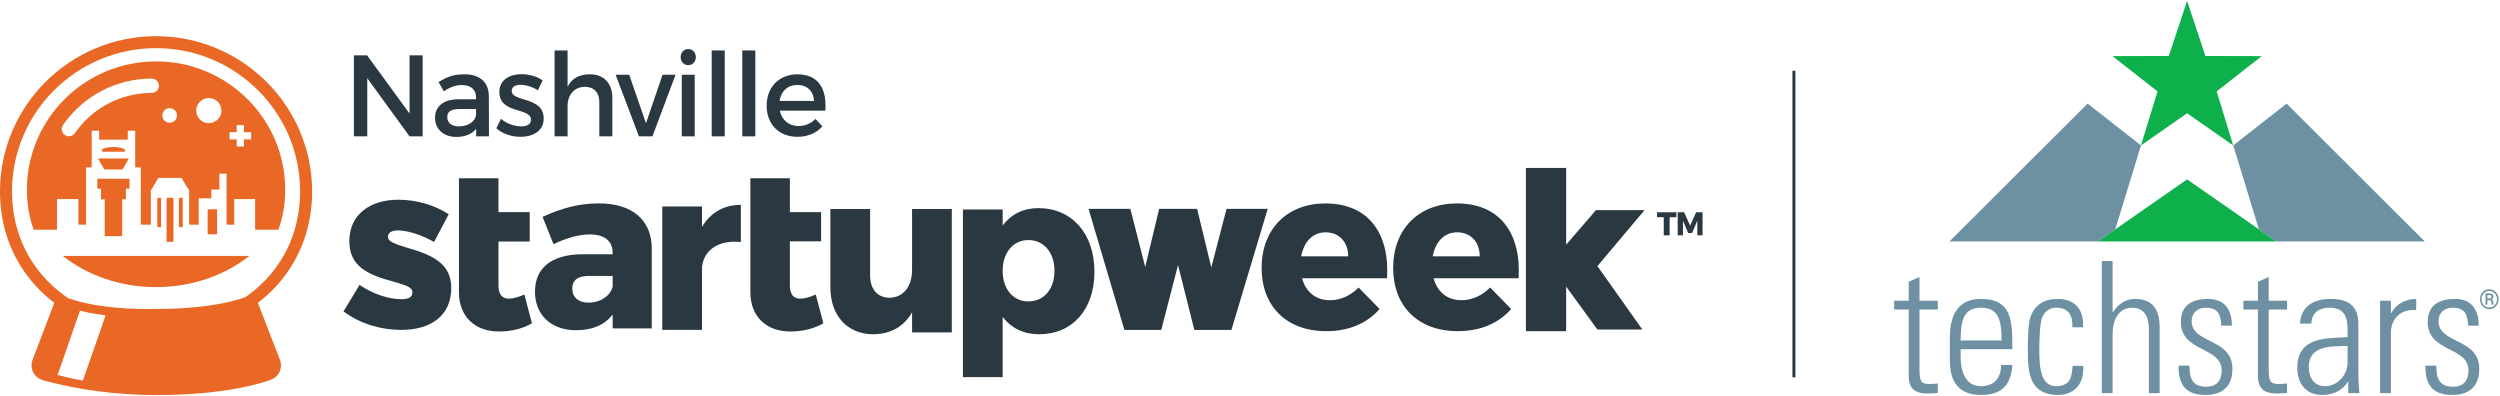
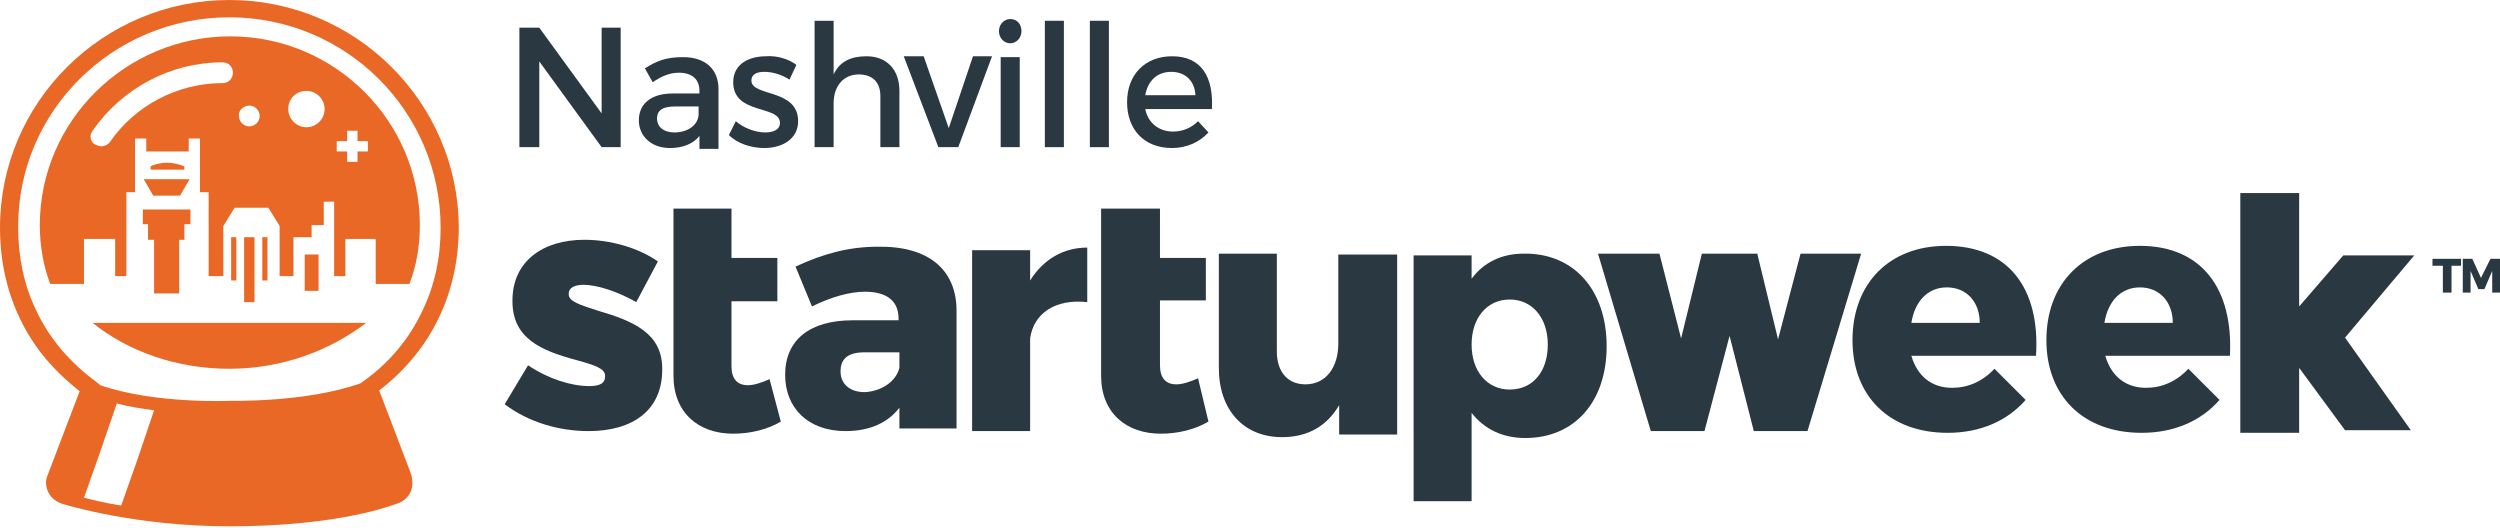
- <svg xmlns="http://www.w3.org/2000/svg" width="424px" height="67px" viewBox="0 0 424 67" version="1.1">
-   <defs />
-   <g id="Desktop-HD" stroke="none" stroke-width="1" fill="none" fill-rule="evenodd" transform="translate(-80, -55)">
-     <g id="NSW-color-Copy" transform="translate(80, 55)">
-       <g id="NSW-grey" transform="translate(58, 8)" fill="#2A3842">
-         <path d="M45.91,40.617 L45.91,38.798 L41.896,38.798 C40.003,38.798 39.056,39.495 39.056,40.965 C39.056,42.397 40.078,43.325 41.82,43.325 C43.827,43.325 45.493,42.203 45.91,40.617 Z M52.536,34.078 L52.536,47.697 L45.91,47.697 L45.91,45.337 C44.584,47.078 42.502,48.007 39.738,48.007 C35.346,48.007 32.733,45.298 32.733,41.468 C32.733,37.483 35.497,35.2 40.571,35.122 L45.91,35.122 L45.91,34.891 C45.91,32.918 44.584,31.756 42.01,31.756 C40.305,31.756 38.072,32.337 35.875,33.42 L34.02,28.777 C37.239,27.307 40.192,26.495 43.562,26.495 C49.204,26.495 52.498,29.28 52.536,34.078 Z" id="Fill-3" />
-         <path d="M81.641,46.826 C80.165,47.716 78.12,48.219 76.114,48.219 C72.138,48.257 69.26,45.858 69.26,41.525 L69.26,32.548 L69.26,27.983 L69.26,22.233 L75.962,22.233 L75.962,27.983 L81.263,27.983 L81.263,32.927 L75.962,32.927 L75.962,40.442 C75.962,41.99 76.643,42.686 77.817,42.647 C78.499,42.647 79.37,42.376 80.354,41.951 L81.641,46.826 Z" id="Fill-5" />
-         <path d="M67.649,26.74 L67.649,33.046 C63.9,32.659 61.401,34.362 61.06,37.263 L61.06,47.942 L54.321,47.942 L54.321,27.011 L61.06,27.011 L61.06,30.492 C62.461,28.094 64.771,26.74 67.649,26.74" id="Fill-7" />
-         <path d="M103.426,27.448 L103.426,48.38 L96.687,48.38 L96.687,44.975 C95.286,47.412 93.052,48.651 90.136,48.689 C85.706,48.689 82.829,45.555 82.829,40.68 L82.829,27.448 L89.568,27.448 L89.568,38.707 C89.568,41.067 90.856,42.499 92.862,42.499 C95.248,42.46 96.687,40.525 96.687,37.778 L96.687,27.448 L103.426,27.448 Z" id="Fill-9" />
-         <path d="M19.838,27.983 L19.838,22.233 L26.54,22.233 L26.54,27.983 L31.841,27.983 L31.841,32.969 L26.54,32.969 L26.54,40.442 C26.54,41.99 27.221,42.686 28.395,42.647 C29.077,42.647 29.948,42.376 30.932,41.951 L32.219,46.826 C30.743,47.716 28.698,48.219 26.692,48.219 C22.716,48.257 19.838,45.858 19.838,41.525 L19.838,32.969" id="Fill-11" />
-         <path d="M120.838,37.936 C120.838,34.841 119.058,32.713 116.408,32.713 C113.833,32.713 112.053,34.841 112.053,37.936 C112.053,41.031 113.833,43.121 116.408,43.121 C119.058,43.121 120.838,41.031 120.838,37.936 M127.615,38.091 C127.615,44.475 123.905,48.692 118.225,48.692 C115.613,48.692 113.492,47.647 112.053,45.752 L112.053,55.966 L105.313,55.966 L105.313,27.528 L112.053,27.528 L112.053,30.237 C113.492,28.34 115.537,27.296 118.074,27.296 C123.791,27.296 127.615,31.591 127.615,38.091" id="Fill-13" />
-         <path d="M0.255,44.817 L2.975,40.316 C5.35,41.921 7.954,42.743 10.099,42.743 C11.364,42.743 11.938,42.351 11.938,41.608 L11.938,41.529 C11.938,40.707 10.789,40.355 8.606,39.729 C4.507,38.633 1.251,37.224 1.251,32.957 L1.251,32.879 C1.251,28.377 4.775,25.872 9.563,25.872 C12.589,25.872 15.731,26.772 18.105,28.338 L15.616,33.035 C13.47,31.822 11.134,31.078 9.487,31.078 C8.376,31.078 7.801,31.509 7.801,32.096 L7.801,32.174 C7.801,32.996 8.989,33.388 11.172,34.053 C15.271,35.227 18.527,36.676 18.527,40.786 L18.527,40.864 C18.527,45.522 15.118,47.949 10.061,47.949 C6.576,47.949 3.128,46.931 0.255,44.817" id="Fill-15" />
-         <path d="M170.651,35.475 C170.651,33.047 169.118,31.401 166.817,31.401 C164.594,31.401 163.137,33.047 162.678,35.475 L170.651,35.475 Z M177.244,39.197 L162.831,39.197 C163.482,41.586 165.207,42.917 167.546,42.917 C169.309,42.917 171.034,42.173 172.414,40.763 L175.979,44.406 C173.87,46.835 170.766,48.167 166.933,48.167 C160.147,48.167 155.969,43.897 155.969,37.434 C155.969,30.853 160.3,26.505 166.779,26.505 C174.024,26.505 177.704,31.48 177.244,39.197 Z" id="Fill-17" />
-         <path d="M192.96,35.472 C192.96,33.044 191.426,31.398 189.127,31.398 C186.903,31.398 185.446,33.044 184.986,35.472 L192.96,35.472 Z M199.553,39.194 L185.139,39.194 C185.791,41.583 187.516,42.915 189.855,42.915 C191.618,42.915 193.343,42.17 194.723,40.76 L198.288,44.404 C196.179,46.832 193.074,48.164 189.241,48.164 C182.456,48.164 178.278,43.894 178.278,37.431 C178.278,30.85 182.609,26.502 189.088,26.502 C196.333,26.502 200.013,31.477 199.553,39.194 Z" id="Fill-19" />
-         <polygon id="Fill-21" points="220.921 27.637 212.676 27.637 207.618 33.5 207.618 20.48 200.795 20.48 200.795 48.173 207.618 48.173 207.618 42.415 207.618 40.607 212.919 47.886 220.541 47.886 212.919 37.127" />
-         <polygon id="Fill-23" points="126.615 27.419 133.708 27.419 136.226 37.275 138.595 27.419 145.029 27.419 147.436 37.353 150.026 27.419 157.004 27.419 150.846 47.961 144.563 47.961 141.793 36.962 138.946 47.961 132.702 47.961" />
-         <polygon id="Fill-25" points="11.457 15.124 4.29 5.269 4.29 15.124 2.023 15.124 2.023 1.381 4.252 1.381 11.457 11.256 11.457 1.381 13.685 1.381 13.685 15.124" />
-         <path d="M22.736,11.453 L22.736,10.491 L19.969,10.491 C18.528,10.491 17.856,10.883 17.856,11.885 C17.856,12.827 18.605,13.436 19.835,13.436 C21.41,13.436 22.621,12.591 22.736,11.453 Z M22.756,13.848 C22.025,14.771 20.853,15.222 19.374,15.222 C17.164,15.222 15.781,13.828 15.781,11.983 C15.781,10.078 17.184,8.861 19.643,8.841 L22.736,8.841 L22.736,8.528 C22.736,7.212 21.91,6.427 20.296,6.427 C19.316,6.427 18.298,6.78 17.279,7.487 L16.376,5.916 C17.798,5.052 18.836,4.601 20.777,4.601 C23.409,4.601 24.888,5.975 24.907,8.272 L24.927,15.124 L22.756,15.124 L22.756,13.848 Z" id="Fill-27" />
-         <path d="M34.035,5.641 L33.228,7.31 C32.325,6.741 31.191,6.387 30.288,6.387 C29.423,6.387 28.789,6.682 28.789,7.428 C28.789,9.352 34.227,8.312 34.208,12.101 C34.208,14.241 32.344,15.203 30.288,15.203 C28.789,15.203 27.195,14.693 26.176,13.75 L26.964,12.14 C27.848,12.945 29.27,13.436 30.384,13.436 C31.326,13.436 32.056,13.102 32.056,12.317 C32.056,10.177 26.676,11.374 26.695,7.605 C26.695,5.484 28.501,4.581 30.461,4.581 C31.748,4.581 33.112,4.974 34.035,5.641" id="Fill-29" />
-         <path d="M45.852,8.626 L45.852,15.124 L43.642,15.124 L43.642,9.254 C43.642,7.683 42.72,6.721 41.183,6.721 C39.358,6.741 38.262,8.135 38.262,9.98 L38.262,15.124 L36.053,15.124 L36.053,0.556 L38.262,0.556 L38.262,6.721 C38.992,5.249 40.299,4.601 42.047,4.601 C44.43,4.601 45.852,6.132 45.852,8.626" id="Fill-31" />
-         <polygon id="Fill-33" points="50.368 15.124 46.41 4.679 48.715 4.679 51.559 12.906 54.365 4.679 56.574 4.679 52.655 15.124" />
-         <path d="M57.632,15.124 L59.822,15.124 L59.822,4.679 L57.632,4.679 L57.632,15.124 Z M60.014,1.695 C60.014,2.48 59.457,3.05 58.727,3.05 C57.997,3.05 57.439,2.48 57.439,1.695 C57.439,0.89 57.997,0.32 58.727,0.32 C59.457,0.32 60.014,0.89 60.014,1.695 Z" id="Fill-35" />
-         <polygon id="Fill-37" points="62.704 15.124 64.914 15.124 64.914 0.556 62.704 0.556" />
-         <polygon id="Fill-38" points="67.893 15.124 70.102 15.124 70.102 0.556 67.893 0.556" />
-         <path d="M80.055,9.116 C79.978,7.428 78.883,6.407 77.212,6.407 C75.598,6.407 74.464,7.448 74.214,9.116 L80.055,9.116 Z M81.976,10.766 L74.253,10.766 C74.599,12.376 75.809,13.377 77.423,13.377 C78.537,13.377 79.556,12.945 80.305,12.16 L81.477,13.436 C80.478,14.555 79.018,15.203 77.25,15.203 C74.099,15.203 72.024,13.063 72.024,9.921 C72.024,6.76 74.157,4.62 77.192,4.601 C80.785,4.601 82.246,6.996 81.976,10.766 Z" id="Fill-39" />
-         <polygon id="Fill-1" points="226.316 28 226.316 28.842 225.169 28.842 225.169 31.911 224.17 31.911 224.17 28.842 223.034 28.842 223.034 28" />
-         <polygon id="Fill-2" points="227.632 28 228.647 30.282 229.663 28 230.754 28 230.754 31.911 229.87 31.911 229.865 29.434 228.975 31.52 228.319 31.52 227.43 29.434 227.43 31.911 226.539 31.911 226.539 28" />
-       </g>
-       <polygon id="Fill-40" fill="#2A3842" points="304 64 304.5 64 304.5 12 304 12" />
-       <g id="techstars-color" transform="translate(321, 0)">
-         <polygon id="Fill-41" fill="#6D91A3" points="37.771 38.832 42.108 24.657 33.055 17.57 9.627 40.947 34.802 40.947 37.751 38.896" />
-         <polygon id="Fill-42" fill="#6D91A3" points="66.809 17.57 57.758 24.657 62.108 38.893 65.062 40.947 90.236 40.947" />
-         <polygon id="Fill-43" fill="#0DB04B" points="62.587 9.518 53.032 9.494 49.932 0.157 46.83 9.494 37.277 9.518 44.916 15.498 42.11 24.666 49.932 19.211 57.751 24.666 54.95 15.498" />
-         <polygon id="Fill-44" fill="#0DB04B" points="49.965 30.448 49.932 30.425 34.802 40.947 65.062 40.947" />
-         <path d="M0.249,52.497 L0.249,51.009 L2.717,51.009 L2.717,47.783 L4.545,46.977 L4.545,51.009 L7.652,51.009 L7.652,52.497 L4.545,52.497 L4.545,62.547 C4.545,64.625 4.758,65.122 6.22,65.122 C6.829,65.122 7.256,65.091 7.652,65.029 L7.652,66.642 C7.103,66.704 6.494,66.735 5.915,66.735 C3.448,66.735 2.717,65.618 2.717,63.695 L2.717,52.497 L0.249,52.497 Z" id="Fill-45" fill="#6D91A3" />
-         <path d="M18.467,57.74 C18.467,54.266 17.92,52.187 14.995,52.187 C12.071,52.187 11.522,54.266 11.522,57.74 L18.467,57.74 Z M11.522,59.229 L11.522,60.438 C11.522,62.609 12.1,65.494 14.995,65.494 C17.28,65.494 18.407,64.005 18.376,61.896 L20.295,61.896 C20.082,65.681 18.072,66.983 14.995,66.983 C12.345,66.983 9.694,65.897 9.694,61.152 L9.694,57.305 C9.694,52.777 11.553,50.698 14.995,50.698 C20.295,50.698 20.295,54.575 20.295,59.229 L11.522,59.229 Z" id="Fill-46" fill="#6D91A3" />
-         <path d="M30.472,55.507 C30.564,53.552 29.863,52.187 27.761,52.187 C26.634,52.187 25.69,52.839 25.294,53.987 C25.049,54.7 24.867,56.84 24.867,58.918 C24.867,61.74 24.867,65.494 27.7,65.494 C30.107,65.494 30.411,63.943 30.503,62.051 L32.33,62.051 C32.483,66.269 29.558,66.983 28.127,66.983 C22.917,66.983 22.917,62.795 22.917,58.918 C22.917,57.368 22.978,54.917 23.374,53.739 C24.166,51.505 25.903,50.699 28.005,50.699 C30.655,50.699 32.452,52.218 32.3,55.507 L30.472,55.507 Z" id="Fill-47" fill="#6D91A3" />
-         <path d="M35.469,66.673 L35.469,44.278 L37.297,44.278 L37.297,52.932 L37.358,52.932 C38.242,51.63 39.43,50.698 41.075,50.698 C44.883,50.698 45.279,53.583 45.279,55.63 L45.279,66.673 L43.451,66.673 L43.451,55.723 C43.451,53.894 42.75,52.187 40.618,52.187 C38.973,52.187 37.297,53.335 37.297,56.84 L37.297,66.673 L35.469,66.673 Z" id="Fill-48" fill="#6D91A3" />
-         <path d="M53.079,66.983 C49.759,66.983 48.449,65.339 48.479,62.02 L50.338,62.02 C50.338,64.16 50.825,65.587 53.171,65.587 C54.938,65.587 55.791,64.564 55.791,62.826 C55.791,58.733 48.875,59.787 48.875,54.607 C48.875,51.722 50.825,50.698 53.505,50.698 C56.553,50.698 57.527,52.839 57.527,55.228 L55.73,55.228 C55.638,53.241 55.12,52.187 53.049,52.187 C51.739,52.187 50.703,53.056 50.703,54.452 C50.703,58.36 57.619,57.305 57.619,62.547 C57.619,65.494 55.943,66.983 53.079,66.983" id="Fill-49" fill="#6D91A3" />
-         <path d="M59.479,52.497 L59.479,51.009 L61.946,51.009 L61.946,47.783 L63.774,46.977 L63.774,51.009 L66.881,51.009 L66.881,52.497 L63.774,52.497 L63.774,62.547 C63.774,64.625 63.987,65.122 65.45,65.122 C66.058,65.122 66.485,65.091 66.881,65.029 L66.881,66.642 C66.332,66.704 65.723,66.735 65.145,66.735 C62.677,66.735 61.946,65.618 61.946,63.695 L61.946,52.497 L59.479,52.497 Z" id="Fill-50" fill="#6D91A3" />
-         <path d="M77.148,58.67 C74.528,58.764 70.568,58.453 70.568,62.268 C70.568,64.036 71.451,65.494 73.34,65.494 C75.443,65.494 77.148,63.571 77.148,61.523 L77.148,58.67 Z M77.27,64.749 L77.209,64.749 C76.235,66.238 74.742,66.983 72.853,66.983 C70.111,66.983 68.618,65.091 68.618,62.361 C68.618,56.871 74.041,57.43 77.148,57.182 L77.148,55.879 C77.148,53.583 76.478,52.187 74.041,52.187 C72.366,52.187 71.025,53.025 71.025,54.886 L69.075,54.886 C69.228,51.878 71.512,50.699 74.194,50.699 C75.747,50.699 78.976,50.855 78.976,54.854 L78.976,62.734 C78.976,63.85 78.976,64.843 79.159,66.673 L77.27,66.673 L77.27,64.749 Z" id="Fill-51" fill="#6D91A3" />
-         <path d="M84.491,53.118 L84.552,53.118 C85.314,51.63 86.929,50.698 88.788,50.698 L88.788,52.591 C86.198,52.374 84.491,53.956 84.491,56.592 L84.491,66.673 L82.664,66.673 L82.664,51.009 L84.491,51.009 L84.491,53.118 Z" id="Fill-52" fill="#6D91A3" />
-         <path d="M94.942,66.983 C91.622,66.983 90.312,65.339 90.342,62.02 L92.201,62.02 C92.201,64.16 92.688,65.587 95.034,65.587 C96.801,65.587 97.654,64.564 97.654,62.826 C97.654,58.733 90.738,59.787 90.738,54.607 C90.738,51.722 92.688,50.698 95.368,50.698 C98.416,50.698 99.39,52.839 99.39,55.228 L97.593,55.228 C97.501,53.241 96.983,52.187 94.911,52.187 C93.601,52.187 92.566,53.056 92.566,54.452 C92.566,58.36 99.482,57.305 99.482,62.547 C99.482,65.494 97.806,66.983 94.942,66.983" id="Fill-53" fill="#6D91A3" />
-         <path d="M100.859,50.623 L101.205,50.623 C101.311,50.62 101.397,50.595 101.462,50.545 C101.527,50.495 101.559,50.43 101.559,50.349 C101.559,50.24 101.53,50.163 101.473,50.117 C101.415,50.071 101.313,50.048 101.165,50.048 L100.859,50.048 L100.859,50.623 Z M100.859,50.912 L100.859,51.675 L100.547,51.675 L100.547,49.76 L101.158,49.76 C101.384,49.76 101.56,49.809 101.685,49.907 C101.81,50.006 101.872,50.149 101.872,50.337 C101.872,50.522 101.777,50.663 101.589,50.761 C101.768,50.836 101.859,50.99 101.861,51.221 L101.861,51.359 C101.861,51.488 101.873,51.582 101.899,51.639 L101.899,51.675 L101.577,51.675 C101.556,51.621 101.546,51.524 101.546,51.385 C101.546,51.246 101.544,51.164 101.54,51.138 C101.516,50.994 101.419,50.918 101.249,50.912 L100.859,50.912 Z M99.867,50.742 C99.867,51 99.926,51.24 100.044,51.46 C100.162,51.68 100.323,51.853 100.526,51.977 C100.729,52.102 100.948,52.164 101.185,52.164 C101.423,52.164 101.644,52.101 101.847,51.974 C102.051,51.847 102.211,51.674 102.327,51.457 C102.443,51.239 102.501,51 102.501,50.742 C102.501,50.485 102.443,50.248 102.327,50.031 C102.211,49.814 102.051,49.643 101.847,49.517 C101.644,49.391 101.423,49.329 101.185,49.329 C100.948,49.329 100.729,49.39 100.525,49.514 C100.321,49.638 100.161,49.81 100.043,50.03 C99.925,50.249 99.867,50.486 99.867,50.742 Z M99.612,50.743 C99.612,50.439 99.681,50.158 99.819,49.897 C99.957,49.637 100.148,49.432 100.393,49.282 C100.637,49.133 100.902,49.058 101.185,49.058 C101.469,49.058 101.732,49.133 101.976,49.282 C102.22,49.432 102.411,49.637 102.549,49.897 C102.687,50.158 102.756,50.439 102.756,50.743 C102.756,51.039 102.69,51.317 102.557,51.576 C102.424,51.834 102.235,52.042 101.991,52.199 C101.746,52.357 101.477,52.435 101.185,52.435 C100.894,52.435 100.627,52.357 100.382,52.202 C100.137,52.046 99.948,51.839 99.814,51.58 C99.679,51.321 99.612,51.042 99.612,50.743 Z" id="Fill-54" fill="#6D91A3" />
-       </g>
-       <g id="globe" transform="translate(0, 6)" fill="#EA6825">
-         <path d="M10.688,15.209 C14.094,10.272 19.718,7.325 25.732,7.325 C26.407,7.325 26.954,7.868 26.954,8.539 C26.954,9.211 26.407,9.755 25.732,9.755 C20.524,9.755 15.654,12.308 12.704,16.584 C12.467,16.927 12.084,17.111 11.695,17.111 C11.457,17.111 11.216,17.043 11.004,16.898 C10.448,16.519 10.306,15.762 10.688,15.209 Z M28.775,12.339 C29.463,12.339 30.021,12.893 30.021,13.577 C30.021,14.26 29.463,14.814 28.775,14.814 C28.088,14.814 27.531,14.26 27.531,13.577 C27.531,12.893 28.088,12.339 28.775,12.339 Z M35.414,10.633 C36.595,10.633 37.552,11.584 37.552,12.758 C37.552,13.933 36.595,14.884 35.414,14.884 C34.233,14.884 33.276,13.933 33.276,12.758 C33.276,11.584 34.233,10.633 35.414,10.633 Z M38.927,16.423 L40.15,16.423 L40.15,15.208 L41.372,15.208 L41.372,16.423 L42.594,16.423 L42.594,17.638 L41.372,17.638 L41.372,18.853 L40.15,18.853 L40.15,17.638 L38.927,17.638 L38.927,16.423 Z M9.666,27.762 L13.295,27.762 L13.295,32.104 L14.601,32.104 L14.601,22.394 L15.552,22.394 L15.552,19.373 L15.552,18.332 L15.552,16.172 L16.813,16.172 L16.813,17.693 L21.667,17.693 L21.667,16.172 L22.928,16.172 L22.928,18.332 L22.928,19.373 L22.928,22.394 L23.879,22.394 L23.879,32.104 L25.579,32.104 L25.579,26.309 L26.865,24.179 L30.793,24.179 L32.079,26.309 L32.079,32.104 L33.707,32.104 L33.707,27.639 L35.85,27.639 L35.85,26.147 L37.206,26.147 L37.206,23.449 L38.421,23.449 L38.421,26.147 L38.421,26.858 L38.421,32.104 L39.728,32.104 L39.728,27.762 L43.271,27.762 L43.271,32.962 L47.211,32.962 C47.962,30.901 48.372,28.634 48.372,26.186 C48.372,14.162 38.568,4.414 26.474,4.414 C14.381,4.414 4.565,14.162 4.565,26.186 C4.565,28.634 4.969,30.901 5.716,32.962 L9.666,32.962 L9.666,27.762 Z" id="Fill-55" />
-         <path d="M26.468,42.692 C20.362,42.692 14.804,40.687 10.647,37.406 L42.289,37.406 C38.132,40.687 32.575,42.692 26.468,42.692 Z M21.862,20.877 L20.783,22.742 L17.697,22.742 L16.618,20.877 L21.862,20.877 Z M26.671,32.527 L27.314,32.527 L27.314,27.552 L26.671,27.552 L26.671,32.527 Z M28.247,35.014 L29.411,35.014 L29.411,27.552 L28.247,27.552 L28.247,35.014 Z M30.343,32.527 L30.986,32.527 L30.986,27.552 L30.343,27.552 L30.343,32.527 Z" id="Fill-56" />
-         <polygon id="Fill-57" points="35.217 33.735 36.817 33.735 36.817 29.496 35.217 29.496" />
-         <path d="M21.173,19.329 C20.784,19.088 20.065,18.926 19.24,18.926 C18.415,18.926 17.696,19.088 17.307,19.329 L17.307,19.739 L21.173,19.739 L21.173,19.329 Z" id="Fill-58" />
-         <polygon id="Fill-59" points="20.719 34.055 20.719 27.81 21.345 27.81 21.345 26 21.97 26 21.97 24.312 16.51 24.312 16.51 26 17.135 26 17.135 27.81 17.761 27.81 17.761 34.055" />
-         <path d="M41.911,44.197 L41.599,44.421 C35.283,46.585 26.794,46.379 26.662,46.386 C26.529,46.379 17.879,46.79 11.546,44.572 L11.023,44.196 C7.984,42.006 5.663,39.23 4.14,36.039 C2.76,33.145 2.037,29.91 2.037,26.455 C2.037,13.061 12.997,2.164 26.468,2.164 C39.94,2.164 50.899,13.061 50.899,26.455 C50.899,29.91 50.176,33.146 48.796,36.039 C47.273,39.231 44.951,42.007 41.911,44.197 Z M15.834,53.446 L14.058,58.545 C12.098,58.196 10.622,57.835 9.767,57.605 L11.452,52.768 L13.568,46.691 C14.999,47.058 16.492,47.306 17.915,47.473 L15.834,53.446 Z M26.468,0.139 C11.873,0.139 6.42424242e-05,11.944 6.42424242e-05,26.455 C6.42424242e-05,31.542 1.438,36.197 4.14,40.088 C5.51,42.059 7.204,43.835 9.202,45.37 L7.922,48.731 L5.514,55.055 C5.263,55.717 5.297,56.461 5.607,57.101 C5.919,57.737 6.487,58.224 7.167,58.437 C7.503,58.542 15.518,61 26.504,61 C37.985,61 44.179,59.047 45.804,58.449 L45.836,58.437 C46.517,58.223 47.086,57.733 47.397,57.091 C47.706,56.451 47.737,55.704 47.481,55.041 L45.038,48.731 L43.736,45.369 C45.733,43.834 47.426,42.059 48.796,40.088 C51.499,36.197 52.936,31.543 52.936,26.455 C52.936,11.944 41.063,0.139 26.468,0.139 Z" id="Fill-60" />
-       </g>
+ <svg xmlns="http://www.w3.org/2000/svg" version="1.1" id="Capa_1" x="0px" y="0px" viewBox="0 0 288.8 60.9" style="enable-background:new 0 0 288.8 60.9;" xml:space="preserve">
+   <style type="text/css">
+ 	.st0{fill:#2A3842;}
+ 	.st1{fill:#EA6825;}
+ </style>
+   <g id="NSW-color-Copy" transform="translate(80, 55)">
+     <g id="NSW-grey" transform="translate(58, 8)">
+       <path id="Fill-3" class="st0" d="M-34.1-20.5v-1.8h-4c-1.9,0-2.8,0.7-2.8,2.2c0,1.4,1,2.4,2.8,2.4C-36.2-17.8-34.5-18.9-34.1-20.5    z M-27.5-27.1v13.6h-6.6v-2.4c-1.3,1.7-3.4,2.7-6.2,2.7c-4.4,0-7-2.7-7-6.5c0-4,2.8-6.3,7.8-6.3h5.3v-0.2c0-2-1.3-3.1-3.9-3.1    c-1.7,0-3.9,0.6-6.1,1.7l-1.9-4.6c3.2-1.5,6.2-2.3,9.5-2.3C-30.8-34.6-27.5-31.9-27.5-27.1z" />
+       <path id="Fill-5" class="st0" d="M1.6-14.3c-1.5,0.9-3.5,1.4-5.5,1.4c-4,0-6.9-2.4-6.9-6.7v-9v-4.6v-5.7H-4v5.7h5.3v4.9H-4v7.5    c0,1.5,0.7,2.2,1.9,2.2c0.7,0,1.6-0.3,2.5-0.7L1.6-14.3z" />
+       <path id="Fill-7" class="st0" d="M-12.4-34.4v6.3c-3.7-0.4-6.2,1.3-6.6,4.2v10.7h-6.7v-20.9h6.7v3.5C-17.5-33-15.2-34.4-12.4-34.4    " />
+       <path id="Fill-9" class="st0" d="M23.4-33.7v20.9h-6.7v-3.4c-1.4,2.4-3.6,3.7-6.6,3.7c-4.4,0-7.3-3.1-7.3-8v-13.2h6.7v11.3    c0,2.4,1.3,3.8,3.3,3.8c2.4,0,3.8-2,3.8-4.7v-10.3H23.4z" />
+       <path id="Fill-11" class="st0" d="M-60.2-33.2v-5.7h6.7v5.7h5.3v5h-5.3v7.5c0,1.5,0.7,2.2,1.9,2.2c0.7,0,1.6-0.3,2.5-0.7l1.3,4.9    c-1.5,0.9-3.5,1.4-5.5,1.4c-4,0-6.9-2.4-6.9-6.7v-8.6" />
+       <path id="Fill-13" class="st0" d="M40.8-23.2c0-3.1-1.8-5.2-4.4-5.2c-2.6,0-4.4,2.1-4.4,5.2s1.8,5.2,4.4,5.2    C39.1-18,40.8-20.1,40.8-23.2 M47.6-23c0,6.4-3.7,10.6-9.4,10.6c-2.6,0-4.7-1-6.2-2.9v10.2h-6.7v-28.4h6.7v2.7    c1.4-1.9,3.5-2.9,6-2.9C43.8-33.8,47.6-29.5,47.6-23" />
+       <path id="Fill-15" class="st0" d="M-79.7-16.3l2.7-4.5c2.4,1.6,5,2.4,7.1,2.4c1.3,0,1.8-0.4,1.8-1.1v-0.1c0-0.8-1.1-1.2-3.3-1.8    c-4.1-1.1-7.4-2.5-7.4-6.8v-0.1c0-4.5,3.5-7,8.3-7c3,0,6.2,0.9,8.5,2.5l-2.5,4.7c-2.1-1.2-4.5-2-6.1-2c-1.1,0-1.7,0.4-1.7,1v0.1    c0,0.8,1.2,1.2,3.4,1.9c4.1,1.2,7.4,2.6,7.4,6.7v0.1c0,4.7-3.4,7.1-8.5,7.1C-73.4-13.2-76.9-14.2-79.7-16.3" />
+       <path id="Fill-17" class="st0" d="M90.7-25.7c0-2.4-1.5-4.1-3.8-4.1c-2.2,0-3.7,1.6-4.1,4.1H90.7z M97.2-21.9H82.8    c0.7,2.4,2.4,3.7,4.7,3.7c1.8,0,3.5-0.7,4.9-2.2l3.6,3.6c-2.1,2.4-5.2,3.8-9,3.8c-6.8,0-11-4.3-11-10.7c0-6.6,4.3-10.9,10.8-10.9    C94-34.6,97.7-29.7,97.2-21.9z" />
+       <path id="Fill-19" class="st0" d="M113-25.7c0-2.4-1.5-4.1-3.8-4.1c-2.2,0-3.7,1.6-4.1,4.1H113z M119.6-21.9h-14.4    c0.7,2.4,2.4,3.7,4.7,3.7c1.8,0,3.5-0.7,4.9-2.2l3.6,3.6c-2.1,2.4-5.2,3.8-9,3.8c-6.8,0-11-4.3-11-10.7c0-6.6,4.3-10.9,10.8-10.9    C116.3-34.6,120-29.7,119.6-21.9z" />
+       <polygon id="Fill-21" class="st0" points="140.9,-33.5 132.7,-33.5 127.6,-27.6 127.6,-40.7 120.8,-40.7 120.8,-13 127.6,-13     127.6,-18.7 127.6,-20.5 132.9,-13.3 140.5,-13.3 132.9,-24   " />
+       <polygon id="Fill-23" class="st0" points="46.6,-33.7 53.7,-33.7 56.2,-23.9 58.6,-33.7 65,-33.7 67.4,-23.8 70,-33.7 77,-33.7     70.8,-13.2 64.6,-13.2 61.8,-24.2 58.9,-13.2 52.7,-13.2   " />
+       <polygon id="Fill-25" class="st0" points="-68.5,-46 -75.7,-55.9 -75.7,-46 -78,-46 -78,-59.8 -75.7,-59.8 -68.5,-49.9     -68.5,-59.8 -66.3,-59.8 -66.3,-46   " />
+       <path id="Fill-27" class="st0" d="M-57.3-49.7v-1H-60c-1.4,0-2.1,0.4-2.1,1.4c0,0.9,0.7,1.6,2,1.6C-58.6-47.7-57.4-48.5-57.3-49.7    z M-57.2-47.3c-0.7,0.9-1.9,1.4-3.4,1.4c-2.2,0-3.6-1.4-3.6-3.2c0-1.9,1.4-3.1,3.9-3.1h3.1v-0.3c0-1.3-0.8-2.1-2.4-2.1    c-1,0-2,0.4-3,1.1l-0.9-1.6c1.4-0.9,2.5-1.3,4.4-1.3c2.6,0,4.1,1.4,4.1,3.7l0,6.9h-2.2V-47.3z" />
+       <path id="Fill-29" class="st0" d="M-46-55.5l-0.8,1.7c-0.9-0.6-2-0.9-2.9-0.9c-0.9,0-1.5,0.3-1.5,1c0,1.9,5.4,0.9,5.4,4.7    c0,2.1-1.9,3.1-3.9,3.1c-1.5,0-3.1-0.5-4.1-1.5L-53-49c0.9,0.8,2.3,1.3,3.4,1.3c0.9,0,1.7-0.3,1.7-1.1c0-2.1-5.4-0.9-5.4-4.7    c0-2.1,1.8-3,3.8-3C-48.3-56.6-46.9-56.2-46-55.5" />
+       <path id="Fill-31" class="st0" d="M-34.1-52.5v6.5h-2.2v-5.9c0-1.6-0.9-2.5-2.5-2.5c-1.8,0-2.9,1.4-2.9,3.3v5.1h-2.2v-14.6h2.2    v6.2c0.7-1.5,2-2.1,3.8-2.1C-35.6-56.5-34.1-55-34.1-52.5" />
+       <polygon id="Fill-33" class="st0" points="-29.6,-46 -33.6,-56.5 -31.3,-56.5 -28.4,-48.2 -25.6,-56.5 -23.4,-56.5 -27.3,-46       " />
+       <path id="Fill-35" class="st0" d="M-22.4-46h2.2v-10.4h-2.2V-46z M-20-59.4c0,0.8-0.6,1.4-1.3,1.4c-0.7,0-1.3-0.6-1.3-1.4    c0-0.8,0.6-1.4,1.3-1.4C-20.5-60.8-20-60.2-20-59.4z" />
+       <polygon id="Fill-37" class="st0" points="-17.3,-46 -15.1,-46 -15.1,-60.6 -17.3,-60.6   " />
+       <polygon id="Fill-38" class="st0" points="-12.1,-46 -9.9,-46 -9.9,-60.6 -12.1,-60.6   " />
+       <path id="Fill-39" class="st0" d="M0.1-52c-0.1-1.7-1.2-2.7-2.8-2.7c-1.6,0-2.7,1-3,2.7H0.1z M2-50.4h-7.7    c0.3,1.6,1.6,2.6,3.2,2.6c1.1,0,2.1-0.4,2.9-1.2l1.2,1.3c-1,1.1-2.5,1.8-4.2,1.8c-3.2,0-5.2-2.1-5.2-5.3c0-3.2,2.1-5.3,5.2-5.3    C0.8-56.5,2.2-54.1,2-50.4z" />
+       <polygon id="Fill-1" class="st0" points="146.3,-33.1 146.3,-32.3 145.2,-32.3 145.2,-29.2 144.2,-29.2 144.2,-32.3 143,-32.3     143,-33.1   " />
+       <polygon id="Fill-2" class="st0" points="147.6,-33.1 148.6,-30.9 149.7,-33.1 150.8,-33.1 150.8,-29.2 149.9,-29.2 149.9,-31.7     149,-29.6 148.3,-29.6 147.4,-31.7 147.4,-29.2 146.5,-29.2 146.5,-33.1   " />
+     </g>
+     <g id="globe" transform="translate(0, 6)">
+       <path id="Fill-55" class="st1" d="M-69.3-45.9c3.4-4.9,9-7.9,15-7.9c0.7,0,1.2,0.5,1.2,1.2c0,0.7-0.5,1.2-1.2,1.2    c-5.2,0-10.1,2.6-13,6.8c-0.2,0.3-0.6,0.5-1,0.5c-0.2,0-0.5-0.1-0.7-0.2C-69.6-44.6-69.7-45.4-69.3-45.9z M-51.2-48.8    c0.7,0,1.2,0.6,1.2,1.2c0,0.7-0.6,1.2-1.2,1.2c-0.7,0-1.2-0.6-1.2-1.2C-52.5-48.2-51.9-48.8-51.2-48.8z M-44.6-50.5    c1.2,0,2.1,1,2.1,2.1c0,1.2-1,2.1-2.1,2.1c-1.2,0-2.1-1-2.1-2.1C-46.7-49.6-45.8-50.5-44.6-50.5z M-41.1-44.7h1.2v-1.2h1.2v1.2    h1.2v1.2h-1.2v1.2h-1.2v-1.2h-1.2V-44.7z M-70.3-33.4h3.6v4.3h1.3v-9.7h1v-3v-1V-45h1.3v1.5h4.9V-45h1.3v2.2v1v3h1v9.7h1.7v-5.8    l1.3-2.1h3.9l1.3,2.1v5.8h1.6v-4.5h2.1V-35h1.4v-2.7h1.2v2.7v0.7v5.2h1.3v-4.3h3.5v5.2h3.9c0.8-2.1,1.2-4.3,1.2-6.8    c0-12-9.8-21.8-21.9-21.8S-75.4-47-75.4-35c0,2.4,0.4,4.7,1.2,6.8h3.9V-33.4z" />
+       <path id="Fill-56" class="st1" d="M-53.5-18.4c-6.1,0-11.7-2-15.8-5.3h31.6C-41.9-20.5-47.4-18.4-53.5-18.4z M-58.1-40.3l-1.1,1.9    h-3.1l-1.1-1.9H-58.1z M-53.3-28.6h0.6v-5h-0.6V-28.6z M-51.8-26.1h1.2v-7.5h-1.2V-26.1z M-49.7-28.6h0.6v-5h-0.6V-28.6z" />
+       <polygon id="Fill-57" class="st1" points="-44.8,-27.4 -43.2,-27.4 -43.2,-31.6 -44.8,-31.6   " />
+       <path id="Fill-58" class="st1" d="M-58.8-41.8c-0.4-0.2-1.1-0.4-1.9-0.4c-0.8,0-1.5,0.2-1.9,0.4v0.4h3.9V-41.8z" />
+       <polygon id="Fill-59" class="st1" points="-59.3,-27.1 -59.3,-33.3 -58.7,-33.3 -58.7,-35.1 -58,-35.1 -58,-36.8 -63.5,-36.8     -63.5,-35.1 -62.9,-35.1 -62.9,-33.3 -62.2,-33.3 -62.2,-27.1   " />
+       <path id="Fill-60" class="st1" d="M-38.1-16.9l-0.3,0.2c-6.3,2.2-14.8,2-14.9,2c-0.1,0-8.8,0.4-15.1-1.8l-0.5-0.4    c-3-2.2-5.4-5-6.9-8.2c-1.4-2.9-2.1-6.1-2.1-9.6C-78-48.1-67-59-53.5-59c13.5,0,24.4,10.9,24.4,24.3c0,3.5-0.7,6.7-2.1,9.6    C-32.7-21.9-35-19.1-38.1-16.9z M-64.2-7.7l-1.8,5.1c-2-0.3-3.4-0.7-4.3-0.9l1.7-4.8l2.1-6.1c1.4,0.4,2.9,0.6,4.3,0.8L-64.2-7.7z     M-53.5-61C-68.1-61-80-49.2-80-34.7c0,5.1,1.4,9.7,4.1,13.6c1.4,2,3.1,3.7,5.1,5.3l-1.3,3.4l-2.4,6.3c-0.3,0.7-0.2,1.4,0.1,2    c0.3,0.6,0.9,1.1,1.6,1.3c0.3,0.1,8.4,2.6,19.3,2.6c11.5,0,17.7-2,19.3-2.6l0,0c0.7-0.2,1.3-0.7,1.6-1.3c0.3-0.6,0.3-1.4,0.1-2.1    l-2.4-6.3l-1.3-3.4c2-1.5,3.7-3.3,5.1-5.3c2.7-3.9,4.1-8.5,4.1-13.6C-27.1-49.2-38.9-61-53.5-61z" />
    </g>
  </g>
</svg>
